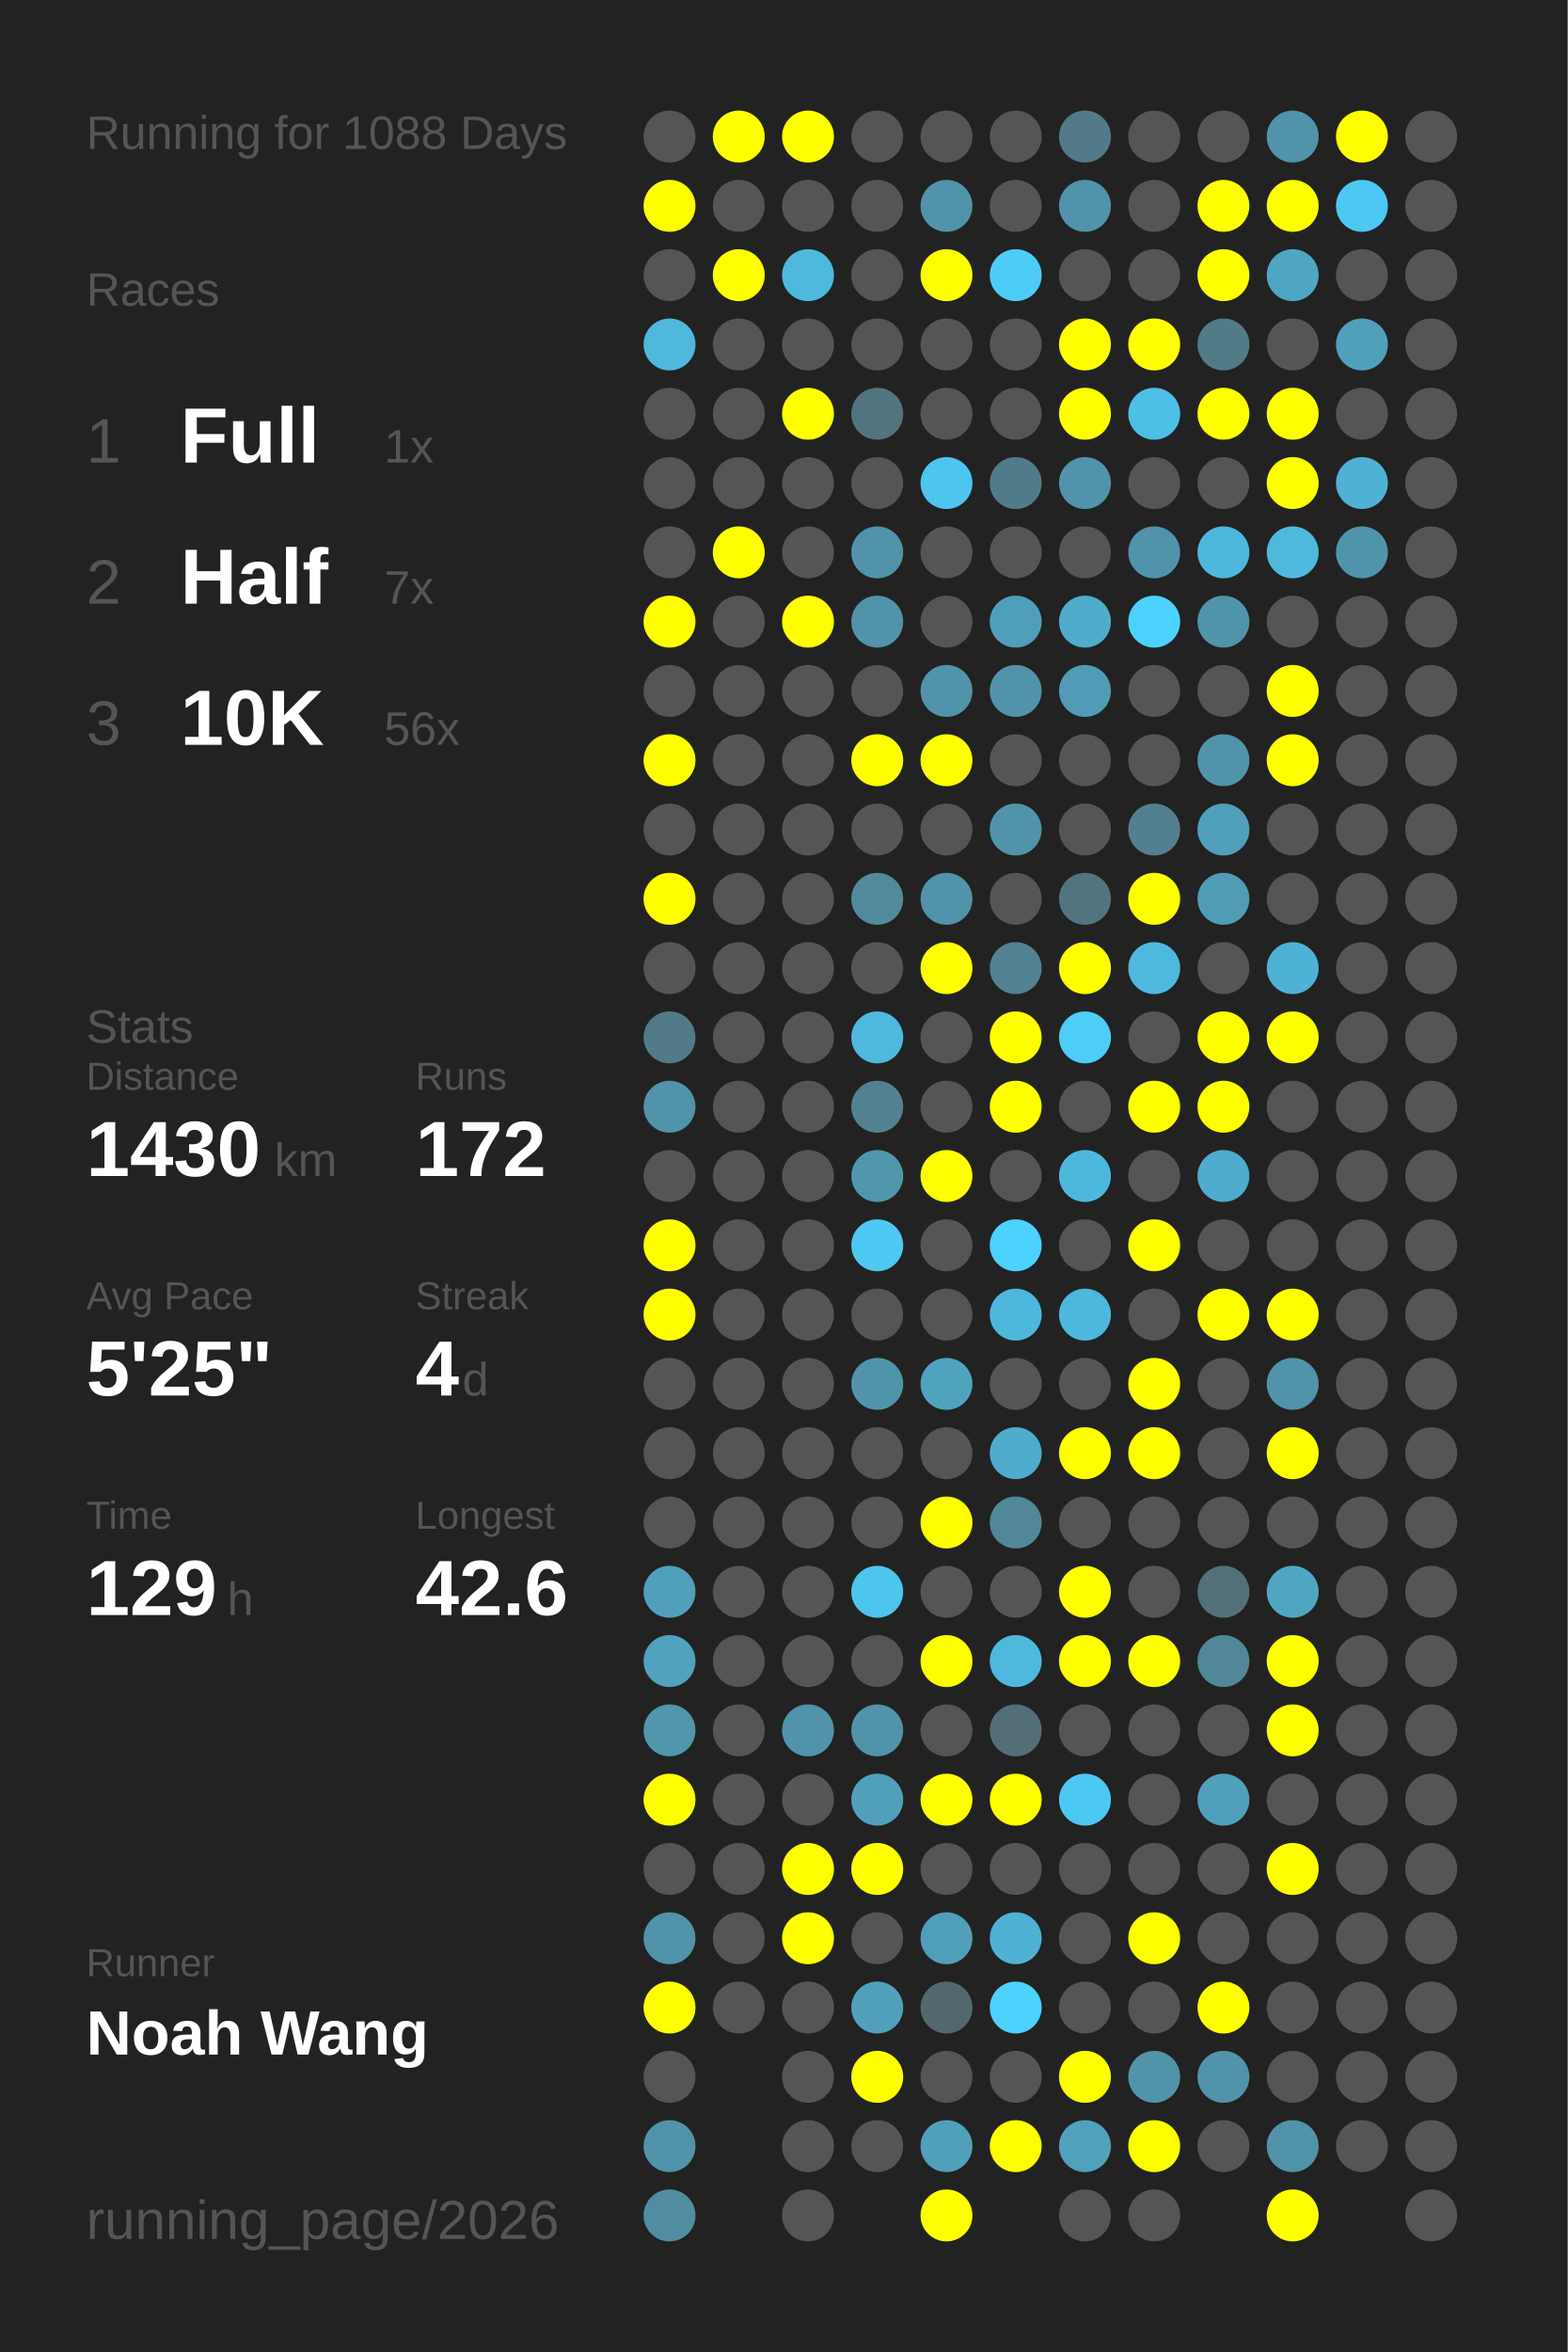
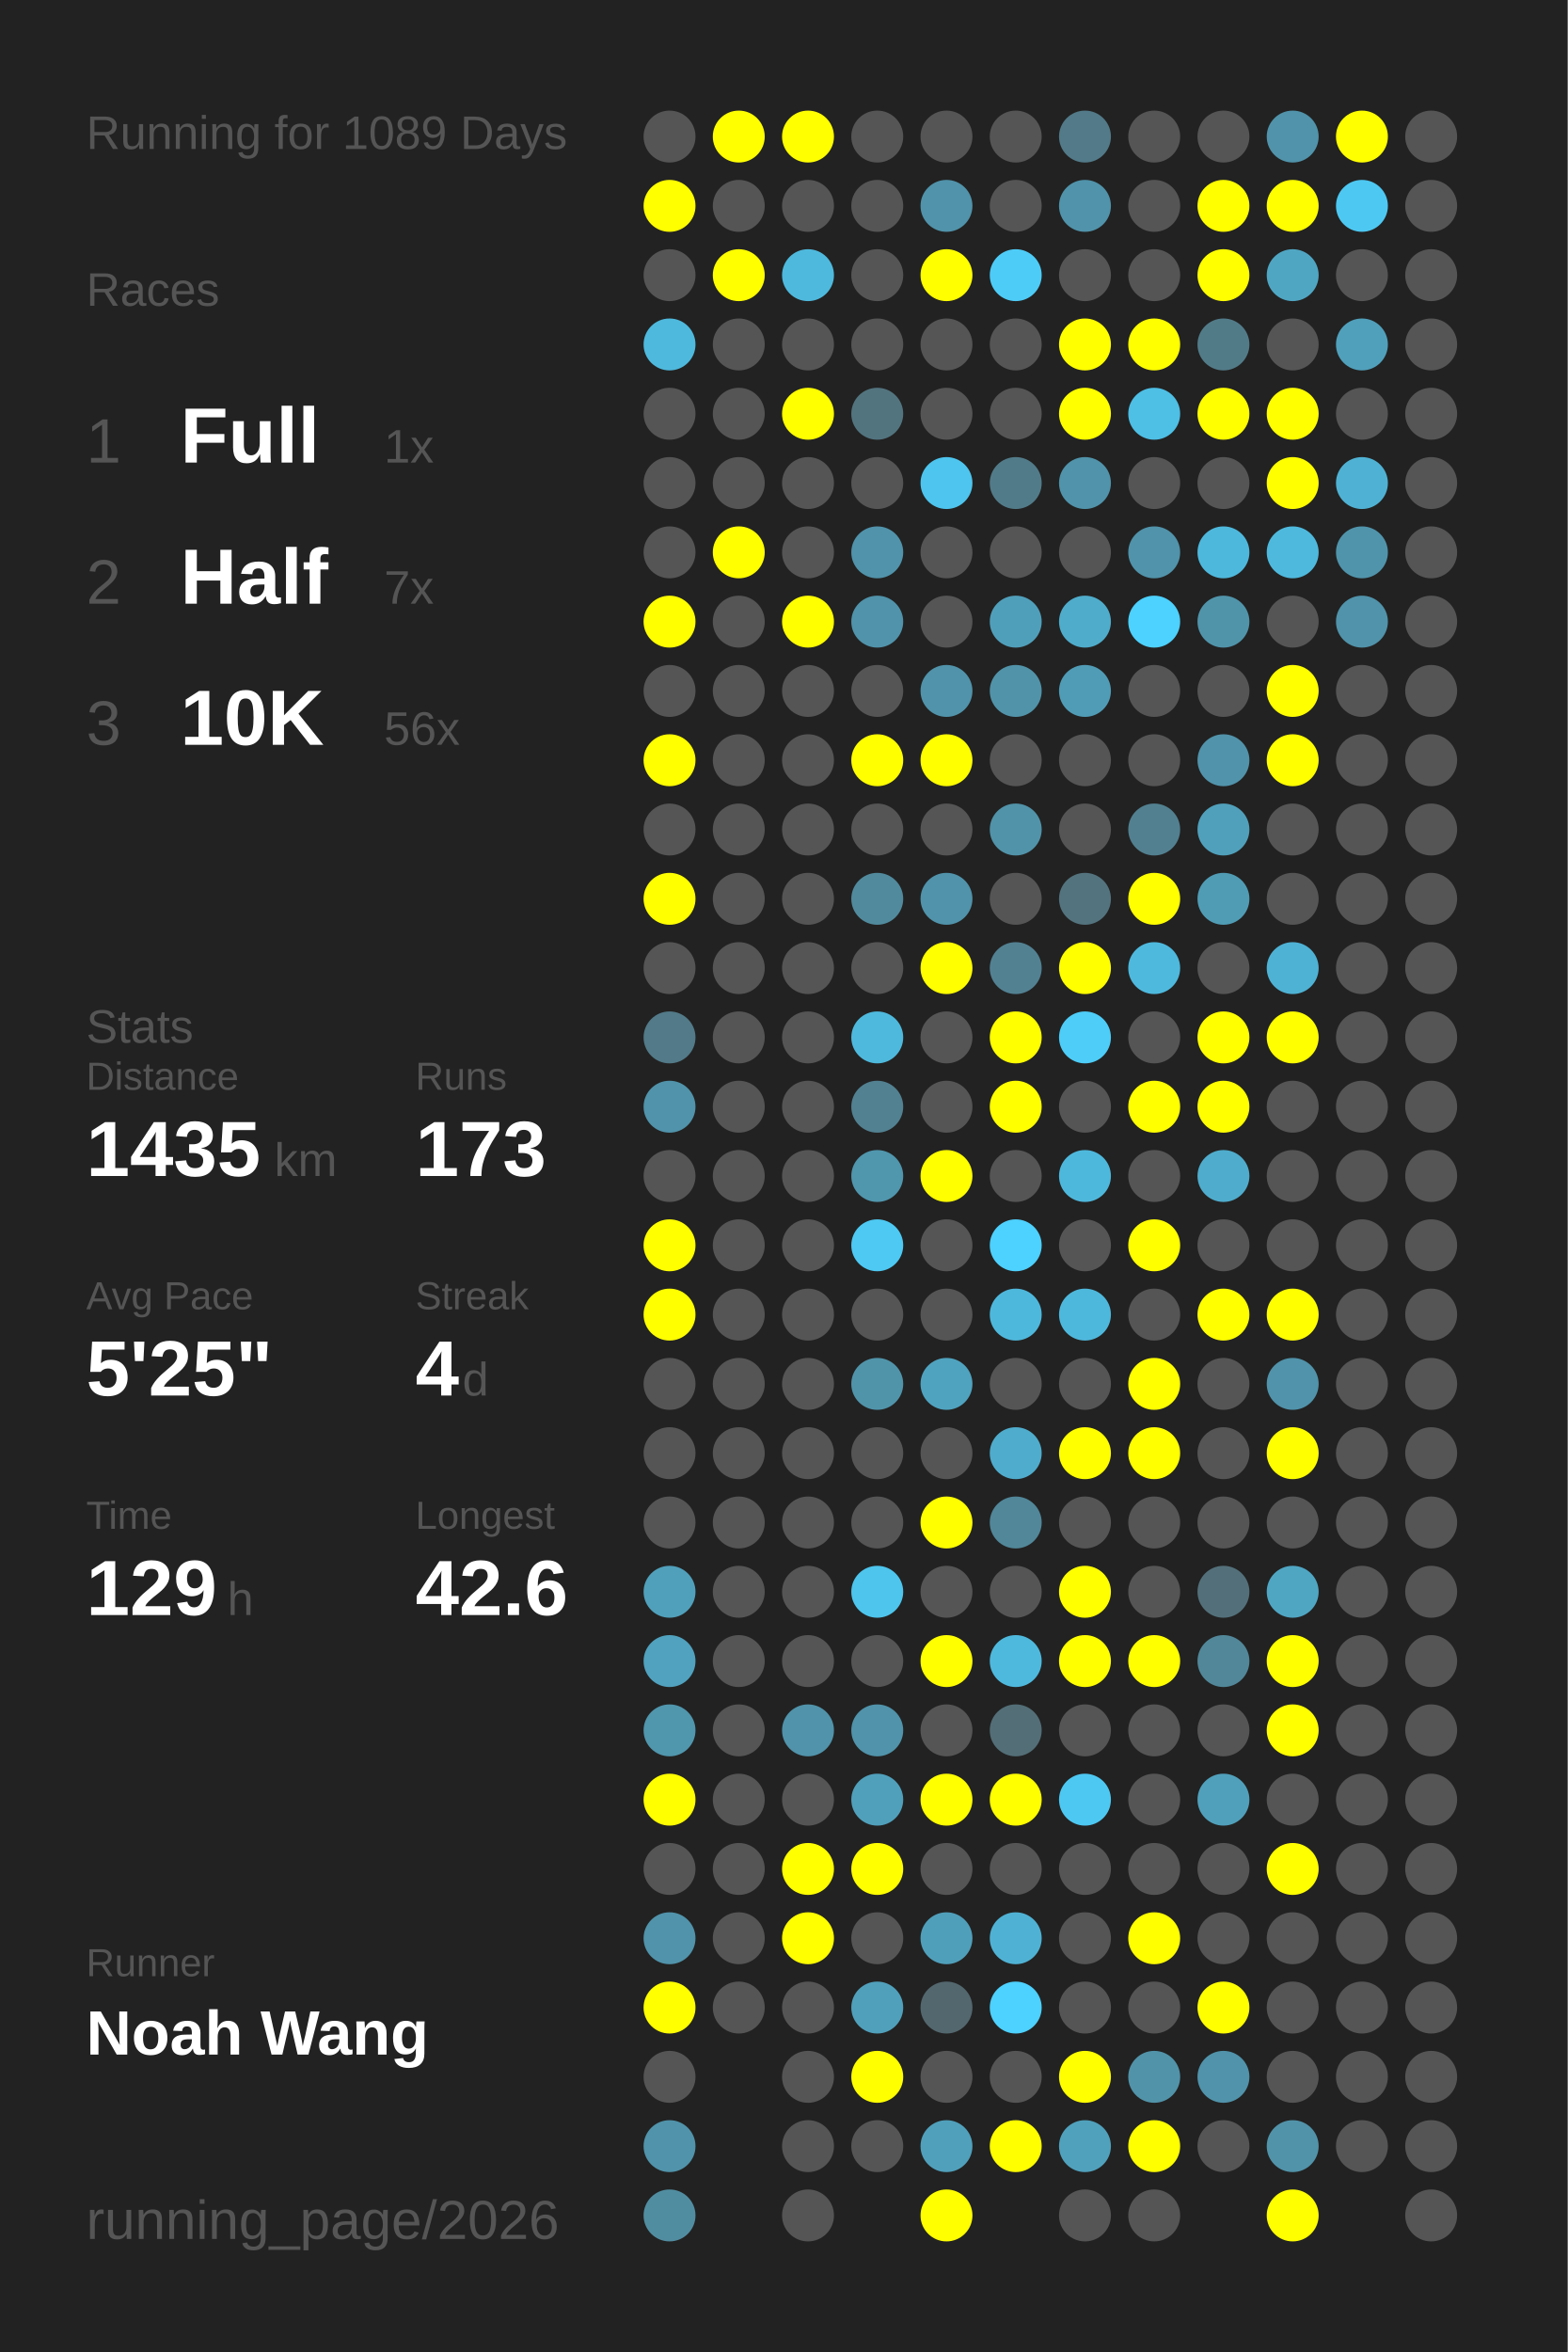
<svg xmlns="http://www.w3.org/2000/svg" baseProfile="full" height="300mm" version="1.1" viewBox="0,0,200,300" width="200mm">
  <defs />
  <rect fill="#222222" height="300" width="200" x="0" y="0" />
-   <text fill="#555555" style="font-size:6px; font-family:Arial;" x="11" y="19">Running for 1088 Days</text>
+   <text fill="#555555" style="font-size:6px; font-family:Arial;" x="11" y="19">Running for 1089 Days</text>
  <text fill="#555555" style="font-size:6px; font-family:Arial;" x="11" y="39">Races</text>
  <text fill="#555555" style="font-size:8px; font-family:Arial;" x="11" y="59">1</text>
  <text fill="#FFFFFF" style="font-size:10px; font-family:Arial; font-weight:bold;" x="23" y="59">Full</text>
  <text fill="#555555" style="font-size:6px; font-family:Arial;" x="49" y="59">1x</text>
  <text fill="#555555" style="font-size:8px; font-family:Arial;" x="11" y="77">2</text>
  <text fill="#FFFFFF" style="font-size:10px; font-family:Arial; font-weight:bold;" x="23" y="77">Half</text>
  <text fill="#555555" style="font-size:6px; font-family:Arial;" x="49" y="77">7x</text>
  <text fill="#555555" style="font-size:8px; font-family:Arial;" x="11" y="95">3</text>
  <text fill="#FFFFFF" style="font-size:10px; font-family:Arial; font-weight:bold;" x="23" y="95">10K</text>
  <text fill="#555555" style="font-size:6px; font-family:Arial;" x="49" y="95">56x</text>
  <text fill="#555555" style="font-size:6px; font-family:Arial;" x="11" y="133">Stats</text>
  <text fill="#555555" style="font-size:5px; font-family:Arial;" x="11" y="139">Distance</text>
-   <text fill="#FFFFFF" style="font-size:10px; font-family:Arial; font-weight:bold;" x="11" y="150">1430</text>
+   <text fill="#FFFFFF" style="font-size:10px; font-family:Arial; font-weight:bold;" x="11" y="150">1435</text>
  <text fill="#555555" style="font-size:6px; font-family:Arial;" x="35" y="150">km</text>
  <text fill="#555555" style="font-size:5px; font-family:Arial;" x="53" y="139">Runs</text>
-   <text fill="#FFFFFF" style="font-size:10px; font-family:Arial; font-weight:bold;" x="53" y="150">172</text>
+   <text fill="#FFFFFF" style="font-size:10px; font-family:Arial; font-weight:bold;" x="53" y="150">173</text>
  <text fill="#555555" style="font-size:5px; font-family:Arial;" x="11" y="167">Avg Pace</text>
  <text fill="#FFFFFF" style="font-size:10px; font-family:Arial; font-weight:bold;" x="11" y="178">5'25"</text>
  <text fill="#555555" style="font-size:5px; font-family:Arial;" x="53" y="167">Streak</text>
  <text fill="#FFFFFF" style="font-size:10px; font-family:Arial; font-weight:bold;" x="53" y="178">4</text>
  <text fill="#555555" style="font-size:6px; font-family:Arial;" x="59" y="178">d</text>
  <text fill="#555555" style="font-size:5px; font-family:Arial;" x="11" y="195">Time</text>
  <text fill="#FFFFFF" style="font-size:10px; font-family:Arial; font-weight:bold;" x="11" y="206">129</text>
  <text fill="#555555" style="font-size:6px; font-family:Arial;" x="29" y="206">h</text>
  <text fill="#555555" style="font-size:5px; font-family:Arial;" x="53" y="195">Longest</text>
  <text fill="#FFFFFF" style="font-size:10px; font-family:Arial; font-weight:bold;" x="53" y="206">42.6</text>
  <text fill="#555555" style="font-size:5px; font-family:Arial;" x="11" y="252.065">Runner</text>
  <text fill="#FFFFFF" style="font-size:8px; font-family:Arial; font-weight:bold;" x="11" y="262.065">Noah Wang</text>
  <text fill="#555555" style="font-size:7px; font-family:Arial;" x="11" y="285.581">running_page/2026</text>
  <circle cx="85.417" cy="17.419" fill="#555555" r="3.312" />
  <circle cx="85.417" cy="26.258" fill="#FFFF00" r="3.312" />
  <circle cx="85.417" cy="35.097" fill="#555555" r="3.312" />
  <circle cx="85.417" cy="43.935" fill="#4eb9dd" r="3.312" />
  <circle cx="85.417" cy="52.774" fill="#555555" r="3.312" />
  <circle cx="85.417" cy="61.613" fill="#555555" r="3.312" />
  <circle cx="85.417" cy="70.452" fill="#555555" r="3.312" />
  <circle cx="85.417" cy="79.29" fill="#FFFF00" r="3.312" />
  <circle cx="85.417" cy="88.129" fill="#555555" r="3.312" />
  <circle cx="85.417" cy="96.968" fill="#FFFF00" r="3.312" />
  <circle cx="85.417" cy="105.806" fill="#555555" r="3.312" />
  <circle cx="85.417" cy="114.645" fill="#FFFF00" r="3.312" />
  <circle cx="85.417" cy="123.484" fill="#555555" r="3.312" />
  <circle cx="85.417" cy="132.323" fill="#527a88" r="3.312" />
  <circle cx="85.417" cy="141.161" fill="#5093aa" r="3.312" />
  <circle cx="85.417" cy="150" fill="#555555" r="3.312" />
  <circle cx="85.417" cy="158.839" fill="#FFFF00" r="3.312" />
  <circle cx="85.417" cy="167.677" fill="#FFFF00" r="3.312" />
  <circle cx="85.417" cy="176.516" fill="#555555" r="3.312" />
  <circle cx="85.417" cy="185.355" fill="#555555" r="3.312" />
  <circle cx="85.417" cy="194.194" fill="#555555" r="3.312" />
  <circle cx="85.417" cy="203.032" fill="#50a0bb" r="3.312" />
  <circle cx="85.417" cy="211.871" fill="#50a2be" r="3.312" />
  <circle cx="85.417" cy="220.71" fill="#5096ad" r="3.312" />
  <circle cx="85.417" cy="229.548" fill="#FFFF00" r="3.312" />
  <circle cx="85.417" cy="238.387" fill="#555555" r="3.312" />
  <circle cx="85.417" cy="247.226" fill="#5093aa" r="3.312" />
  <circle cx="85.417" cy="256.065" fill="#FFFF00" r="3.312" />
  <circle cx="85.417" cy="264.903" fill="#555555" r="3.312" />
  <circle cx="85.417" cy="273.742" fill="#5093aa" r="3.312" />
  <circle cx="85.417" cy="282.581" fill="#518da1" r="3.312" />
  <circle cx="94.25" cy="17.419" fill="#FFFF00" r="3.312" />
  <circle cx="94.25" cy="26.258" fill="#555555" r="3.312" />
  <circle cx="94.25" cy="35.097" fill="#FFFF00" r="3.312" />
  <circle cx="94.25" cy="43.935" fill="#555555" r="3.312" />
  <circle cx="94.25" cy="52.774" fill="#555555" r="3.312" />
  <circle cx="94.25" cy="61.613" fill="#555555" r="3.312" />
  <circle cx="94.25" cy="70.452" fill="#FFFF00" r="3.312" />
  <circle cx="94.25" cy="79.29" fill="#555555" r="3.312" />
  <circle cx="94.25" cy="88.129" fill="#555555" r="3.312" />
  <circle cx="94.25" cy="96.968" fill="#555555" r="3.312" />
  <circle cx="94.25" cy="105.806" fill="#555555" r="3.312" />
  <circle cx="94.25" cy="114.645" fill="#555555" r="3.312" />
  <circle cx="94.25" cy="123.484" fill="#555555" r="3.312" />
  <circle cx="94.25" cy="132.323" fill="#555555" r="3.312" />
  <circle cx="94.25" cy="141.161" fill="#555555" r="3.312" />
  <circle cx="94.25" cy="150" fill="#555555" r="3.312" />
  <circle cx="94.25" cy="158.839" fill="#555555" r="3.312" />
  <circle cx="94.25" cy="167.677" fill="#555555" r="3.312" />
  <circle cx="94.25" cy="176.516" fill="#555555" r="3.312" />
  <circle cx="94.25" cy="185.355" fill="#555555" r="3.312" />
  <circle cx="94.25" cy="194.194" fill="#555555" r="3.312" />
  <circle cx="94.25" cy="203.032" fill="#555555" r="3.312" />
  <circle cx="94.25" cy="211.871" fill="#555555" r="3.312" />
  <circle cx="94.25" cy="220.71" fill="#555555" r="3.312" />
  <circle cx="94.25" cy="229.548" fill="#555555" r="3.312" />
  <circle cx="94.25" cy="238.387" fill="#555555" r="3.312" />
  <circle cx="94.25" cy="247.226" fill="#555555" r="3.312" />
  <circle cx="94.25" cy="256.065" fill="#555555" r="3.312" />
  <circle cx="103.083" cy="17.419" fill="#FFFF00" r="3.312" />
  <circle cx="103.083" cy="26.258" fill="#555555" r="3.312" />
  <circle cx="103.083" cy="35.097" fill="#4eb9dd" r="3.312" />
  <circle cx="103.083" cy="43.935" fill="#555555" r="3.312" />
  <circle cx="103.083" cy="52.774" fill="#FFFF00" r="3.312" />
  <circle cx="103.083" cy="61.613" fill="#555555" r="3.312" />
  <circle cx="103.083" cy="70.452" fill="#555555" r="3.312" />
  <circle cx="103.083" cy="79.29" fill="#FFFF00" r="3.312" />
  <circle cx="103.083" cy="88.129" fill="#555555" r="3.312" />
  <circle cx="103.083" cy="96.968" fill="#555555" r="3.312" />
  <circle cx="103.083" cy="105.806" fill="#555555" r="3.312" />
  <circle cx="103.083" cy="114.645" fill="#555555" r="3.312" />
  <circle cx="103.083" cy="123.484" fill="#555555" r="3.312" />
  <circle cx="103.083" cy="132.323" fill="#555555" r="3.312" />
  <circle cx="103.083" cy="141.161" fill="#555555" r="3.312" />
  <circle cx="103.083" cy="150" fill="#555555" r="3.312" />
  <circle cx="103.083" cy="158.839" fill="#555555" r="3.312" />
  <circle cx="103.083" cy="167.677" fill="#555555" r="3.312" />
  <circle cx="103.083" cy="176.516" fill="#555555" r="3.312" />
  <circle cx="103.083" cy="185.355" fill="#555555" r="3.312" />
  <circle cx="103.083" cy="194.194" fill="#555555" r="3.312" />
  <circle cx="103.083" cy="203.032" fill="#555555" r="3.312" />
  <circle cx="103.083" cy="211.871" fill="#555555" r="3.312" />
  <circle cx="103.083" cy="220.71" fill="#5093aa" r="3.312" />
  <circle cx="103.083" cy="229.548" fill="#555555" r="3.312" />
  <circle cx="103.083" cy="238.387" fill="#FFFF00" r="3.312" />
  <circle cx="103.083" cy="247.226" fill="#FFFF00" r="3.312" />
  <circle cx="103.083" cy="256.065" fill="#555555" r="3.312" />
  <circle cx="103.083" cy="264.903" fill="#555555" r="3.312" />
  <circle cx="103.083" cy="273.742" fill="#555555" r="3.312" />
  <circle cx="103.083" cy="282.581" fill="#555555" r="3.312" />
  <circle cx="111.917" cy="17.419" fill="#555555" r="3.312" />
  <circle cx="111.917" cy="26.258" fill="#555555" r="3.312" />
  <circle cx="111.917" cy="35.097" fill="#555555" r="3.312" />
  <circle cx="111.917" cy="43.935" fill="#555555" r="3.312" />
  <circle cx="111.917" cy="52.774" fill="#52747f" r="3.312" />
  <circle cx="111.917" cy="61.613" fill="#555555" r="3.312" />
  <circle cx="111.917" cy="70.452" fill="#5093aa" r="3.312" />
  <circle cx="111.917" cy="79.29" fill="#5093aa" r="3.312" />
  <circle cx="111.917" cy="88.129" fill="#555555" r="3.312" />
  <circle cx="111.917" cy="96.968" fill="#FFFF00" r="3.312" />
  <circle cx="111.917" cy="105.806" fill="#555555" r="3.312" />
  <circle cx="111.917" cy="114.645" fill="#518a9d" r="3.312" />
  <circle cx="111.917" cy="123.484" fill="#555555" r="3.312" />
  <circle cx="111.917" cy="132.323" fill="#4eb9dd" r="3.312" />
  <circle cx="111.917" cy="141.161" fill="#528191" r="3.312" />
  <circle cx="111.917" cy="150" fill="#5096ad" r="3.312" />
  <circle cx="111.917" cy="158.839" fill="#4dc9f3" r="3.312" />
  <circle cx="111.917" cy="167.677" fill="#555555" r="3.312" />
  <circle cx="111.917" cy="176.516" fill="#5094aa" r="3.312" />
  <circle cx="111.917" cy="185.355" fill="#555555" r="3.312" />
  <circle cx="111.917" cy="194.194" fill="#555555" r="3.312" />
  <circle cx="111.917" cy="203.032" fill="#4dc5ed" r="3.312" />
  <circle cx="111.917" cy="211.871" fill="#555555" r="3.312" />
  <circle cx="111.917" cy="220.71" fill="#5093aa" r="3.312" />
  <circle cx="111.917" cy="229.548" fill="#50a0bb" r="3.312" />
  <circle cx="111.917" cy="238.387" fill="#FFFF00" r="3.312" />
  <circle cx="111.917" cy="247.226" fill="#555555" r="3.312" />
  <circle cx="111.917" cy="256.065" fill="#50a0bb" r="3.312" />
  <circle cx="111.917" cy="264.903" fill="#FFFF00" r="3.312" />
  <circle cx="111.917" cy="273.742" fill="#555555" r="3.312" />
  <circle cx="120.75" cy="17.419" fill="#555555" r="3.312" />
  <circle cx="120.75" cy="26.258" fill="#5093aa" r="3.312" />
  <circle cx="120.75" cy="35.097" fill="#FFFF00" r="3.312" />
  <circle cx="120.75" cy="43.935" fill="#555555" r="3.312" />
  <circle cx="120.75" cy="52.774" fill="#555555" r="3.312" />
  <circle cx="120.75" cy="61.613" fill="#4dc5ee" r="3.312" />
  <circle cx="120.75" cy="70.452" fill="#555555" r="3.312" />
  <circle cx="120.75" cy="79.29" fill="#555555" r="3.312" />
  <circle cx="120.75" cy="88.129" fill="#5093aa" r="3.312" />
  <circle cx="120.75" cy="96.968" fill="#FFFF00" r="3.312" />
  <circle cx="120.75" cy="105.806" fill="#555555" r="3.312" />
  <circle cx="120.75" cy="114.645" fill="#5093aa" r="3.312" />
  <circle cx="120.75" cy="123.484" fill="#FFFF00" r="3.312" />
  <circle cx="120.75" cy="132.323" fill="#555555" r="3.312" />
  <circle cx="120.75" cy="141.161" fill="#555555" r="3.312" />
  <circle cx="120.75" cy="150" fill="#FFFF00" r="3.312" />
  <circle cx="120.75" cy="158.839" fill="#555555" r="3.312" />
  <circle cx="120.75" cy="167.677" fill="#555555" r="3.312" />
  <circle cx="120.75" cy="176.516" fill="#4fa3bf" r="3.312" />
  <circle cx="120.75" cy="185.355" fill="#555555" r="3.312" />
  <circle cx="120.75" cy="194.194" fill="#FFFF00" r="3.312" />
  <circle cx="120.75" cy="203.032" fill="#555555" r="3.312" />
  <circle cx="120.75" cy="211.871" fill="#FFFF00" r="3.312" />
  <circle cx="120.75" cy="220.71" fill="#555555" r="3.312" />
  <circle cx="120.75" cy="229.548" fill="#FFFF00" r="3.312" />
  <circle cx="120.75" cy="238.387" fill="#555555" r="3.312" />
  <circle cx="120.75" cy="247.226" fill="#509fba" r="3.312" />
  <circle cx="120.75" cy="256.065" fill="#53676e" r="3.312" />
  <circle cx="120.75" cy="264.903" fill="#555555" r="3.312" />
  <circle cx="120.75" cy="273.742" fill="#50a0bb" r="3.312" />
  <circle cx="120.75" cy="282.581" fill="#FFFF00" r="3.312" />
  <circle cx="129.583" cy="17.419" fill="#555555" r="3.312" />
  <circle cx="129.583" cy="26.258" fill="#555555" r="3.312" />
  <circle cx="129.583" cy="35.097" fill="#4dccf7" r="3.312" />
  <circle cx="129.583" cy="43.935" fill="#555555" r="3.312" />
  <circle cx="129.583" cy="52.774" fill="#555555" r="3.312" />
  <circle cx="129.583" cy="61.613" fill="#527b89" r="3.312" />
  <circle cx="129.583" cy="70.452" fill="#555555" r="3.312" />
  <circle cx="129.583" cy="79.29" fill="#509fba" r="3.312" />
  <circle cx="129.583" cy="88.129" fill="#5193a9" r="3.312" />
  <circle cx="129.583" cy="96.968" fill="#555555" r="3.312" />
  <circle cx="129.583" cy="105.806" fill="#5193a9" r="3.312" />
  <circle cx="129.583" cy="114.645" fill="#555555" r="3.312" />
  <circle cx="129.583" cy="123.484" fill="#528192" r="3.312" />
  <circle cx="129.583" cy="132.323" fill="#FFFF00" r="3.312" />
  <circle cx="129.583" cy="141.161" fill="#FFFF00" r="3.312" />
  <circle cx="129.583" cy="150" fill="#555555" r="3.312" />
  <circle cx="129.583" cy="158.839" fill="#4dd1fe" r="3.312" />
  <circle cx="129.583" cy="167.677" fill="#4eb8dc" r="3.312" />
  <circle cx="129.583" cy="176.516" fill="#555555" r="3.312" />
  <circle cx="129.583" cy="185.355" fill="#4faccc" r="3.312" />
  <circle cx="129.583" cy="194.194" fill="#518799" r="3.312" />
  <circle cx="129.583" cy="203.032" fill="#555555" r="3.312" />
  <circle cx="129.583" cy="211.871" fill="#4eb9dd" r="3.312" />
  <circle cx="129.583" cy="220.71" fill="#536e77" r="3.312" />
  <circle cx="129.583" cy="229.548" fill="#FFFF00" r="3.312" />
  <circle cx="129.583" cy="238.387" fill="#555555" r="3.312" />
  <circle cx="129.583" cy="247.226" fill="#4fb2d4" r="3.312" />
  <circle cx="129.583" cy="256.065" fill="#4dd1fe" r="3.312" />
  <circle cx="129.583" cy="264.903" fill="#555555" r="3.312" />
  <circle cx="129.583" cy="273.742" fill="#FFFF00" r="3.312" />
  <circle cx="138.417" cy="17.419" fill="#527a88" r="3.312" />
  <circle cx="138.417" cy="26.258" fill="#5093aa" r="3.312" />
  <circle cx="138.417" cy="35.097" fill="#555555" r="3.312" />
  <circle cx="138.417" cy="43.935" fill="#FFFF00" r="3.312" />
  <circle cx="138.417" cy="52.774" fill="#FFFF00" r="3.312" />
  <circle cx="138.417" cy="61.613" fill="#5093aa" r="3.312" />
  <circle cx="138.417" cy="70.452" fill="#555555" r="3.312" />
  <circle cx="138.417" cy="79.29" fill="#4faccb" r="3.312" />
  <circle cx="138.417" cy="88.129" fill="#509cb6" r="3.312" />
  <circle cx="138.417" cy="96.968" fill="#555555" r="3.312" />
  <circle cx="138.417" cy="105.806" fill="#555555" r="3.312" />
  <circle cx="138.417" cy="114.645" fill="#53737e" r="3.312" />
  <circle cx="138.417" cy="123.484" fill="#FFFF00" r="3.312" />
  <circle cx="138.417" cy="132.323" fill="#4dcdf8" r="3.312" />
  <circle cx="138.417" cy="141.161" fill="#555555" r="3.312" />
  <circle cx="138.417" cy="150" fill="#4eb8dc" r="3.312" />
  <circle cx="138.417" cy="158.839" fill="#555555" r="3.312" />
  <circle cx="138.417" cy="167.677" fill="#4eb8dc" r="3.312" />
  <circle cx="138.417" cy="176.516" fill="#555555" r="3.312" />
  <circle cx="138.417" cy="185.355" fill="#FFFF00" r="3.312" />
  <circle cx="138.417" cy="194.194" fill="#555555" r="3.312" />
  <circle cx="138.417" cy="203.032" fill="#FFFF00" r="3.312" />
  <circle cx="138.417" cy="211.871" fill="#FFFF00" r="3.312" />
  <circle cx="138.417" cy="220.71" fill="#555555" r="3.312" />
  <circle cx="138.417" cy="229.548" fill="#4dc8f2" r="3.312" />
  <circle cx="138.417" cy="238.387" fill="#555555" r="3.312" />
  <circle cx="138.417" cy="247.226" fill="#555555" r="3.312" />
  <circle cx="138.417" cy="256.065" fill="#555555" r="3.312" />
  <circle cx="138.417" cy="264.903" fill="#FFFF00" r="3.312" />
  <circle cx="138.417" cy="273.742" fill="#50a1bc" r="3.312" />
  <circle cx="138.417" cy="282.581" fill="#555555" r="3.312" />
  <circle cx="147.25" cy="17.419" fill="#555555" r="3.312" />
  <circle cx="147.25" cy="26.258" fill="#555555" r="3.312" />
  <circle cx="147.25" cy="35.097" fill="#555555" r="3.312" />
  <circle cx="147.25" cy="43.935" fill="#FFFF00" r="3.312" />
  <circle cx="147.25" cy="52.774" fill="#4ebfe5" r="3.312" />
  <circle cx="147.25" cy="61.613" fill="#555555" r="3.312" />
  <circle cx="147.25" cy="70.452" fill="#5093aa" r="3.312" />
  <circle cx="147.25" cy="79.29" fill="#4dd1fe" r="3.312" />
  <circle cx="147.25" cy="88.129" fill="#555555" r="3.312" />
  <circle cx="147.25" cy="96.968" fill="#555555" r="3.312" />
  <circle cx="147.25" cy="105.806" fill="#528090" r="3.312" />
  <circle cx="147.25" cy="114.645" fill="#FFFF00" r="3.312" />
  <circle cx="147.25" cy="123.484" fill="#4eb9dd" r="3.312" />
  <circle cx="147.25" cy="132.323" fill="#555555" r="3.312" />
  <circle cx="147.25" cy="141.161" fill="#FFFF00" r="3.312" />
  <circle cx="147.25" cy="150" fill="#555555" r="3.312" />
  <circle cx="147.25" cy="158.839" fill="#FFFF00" r="3.312" />
  <circle cx="147.25" cy="167.677" fill="#555555" r="3.312" />
  <circle cx="147.25" cy="176.516" fill="#FFFF00" r="3.312" />
  <circle cx="147.25" cy="185.355" fill="#FFFF00" r="3.312" />
  <circle cx="147.25" cy="194.194" fill="#555555" r="3.312" />
  <circle cx="147.25" cy="203.032" fill="#555555" r="3.312" />
  <circle cx="147.25" cy="211.871" fill="#FFFF00" r="3.312" />
  <circle cx="147.25" cy="220.71" fill="#555555" r="3.312" />
  <circle cx="147.25" cy="229.548" fill="#555555" r="3.312" />
  <circle cx="147.25" cy="238.387" fill="#555555" r="3.312" />
  <circle cx="147.25" cy="247.226" fill="#FFFF00" r="3.312" />
  <circle cx="147.25" cy="256.065" fill="#555555" r="3.312" />
  <circle cx="147.25" cy="264.903" fill="#5193a9" r="3.312" />
  <circle cx="147.25" cy="273.742" fill="#FFFF00" r="3.312" />
  <circle cx="147.25" cy="282.581" fill="#555555" r="3.312" />
  <circle cx="156.083" cy="17.419" fill="#555555" r="3.312" />
  <circle cx="156.083" cy="26.258" fill="#FFFF00" r="3.312" />
  <circle cx="156.083" cy="35.097" fill="#FFFF00" r="3.312" />
  <circle cx="156.083" cy="43.935" fill="#527b88" r="3.312" />
  <circle cx="156.083" cy="52.774" fill="#FFFF00" r="3.312" />
  <circle cx="156.083" cy="61.613" fill="#555555" r="3.312" />
  <circle cx="156.083" cy="70.452" fill="#4eb8dc" r="3.312" />
  <circle cx="156.083" cy="79.29" fill="#5094aa" r="3.312" />
  <circle cx="156.083" cy="88.129" fill="#555555" r="3.312" />
  <circle cx="156.083" cy="96.968" fill="#5193aa" r="3.312" />
  <circle cx="156.083" cy="105.806" fill="#50a0bb" r="3.312" />
  <circle cx="156.083" cy="114.645" fill="#509cb5" r="3.312" />
  <circle cx="156.083" cy="123.484" fill="#555555" r="3.312" />
  <circle cx="156.083" cy="132.323" fill="#FFFF00" r="3.312" />
  <circle cx="156.083" cy="141.161" fill="#FFFF00" r="3.312" />
  <circle cx="156.083" cy="150" fill="#4faccc" r="3.312" />
  <circle cx="156.083" cy="158.839" fill="#555555" r="3.312" />
  <circle cx="156.083" cy="167.677" fill="#FFFF00" r="3.312" />
  <circle cx="156.083" cy="176.516" fill="#555555" r="3.312" />
  <circle cx="156.083" cy="185.355" fill="#555555" r="3.312" />
  <circle cx="156.083" cy="194.194" fill="#555555" r="3.312" />
  <circle cx="156.083" cy="203.032" fill="#53707a" r="3.312" />
  <circle cx="156.083" cy="211.871" fill="#518799" r="3.312" />
  <circle cx="156.083" cy="220.71" fill="#555555" r="3.312" />
  <circle cx="156.083" cy="229.548" fill="#50a0bb" r="3.312" />
  <circle cx="156.083" cy="238.387" fill="#555555" r="3.312" />
  <circle cx="156.083" cy="247.226" fill="#555555" r="3.312" />
  <circle cx="156.083" cy="256.065" fill="#FFFF00" r="3.312" />
  <circle cx="156.083" cy="264.903" fill="#5093aa" r="3.312" />
  <circle cx="156.083" cy="273.742" fill="#555555" r="3.312" />
  <circle cx="164.917" cy="17.419" fill="#5093aa" r="3.312" />
  <circle cx="164.917" cy="26.258" fill="#FFFF00" r="3.312" />
  <circle cx="164.917" cy="35.097" fill="#4fa6c3" r="3.312" />
  <circle cx="164.917" cy="43.935" fill="#555555" r="3.312" />
  <circle cx="164.917" cy="52.774" fill="#FFFF00" r="3.312" />
  <circle cx="164.917" cy="61.613" fill="#FFFF00" r="3.312" />
  <circle cx="164.917" cy="70.452" fill="#4eb9dd" r="3.312" />
  <circle cx="164.917" cy="79.29" fill="#555555" r="3.312" />
  <circle cx="164.917" cy="88.129" fill="#FFFF00" r="3.312" />
  <circle cx="164.917" cy="96.968" fill="#FFFF00" r="3.312" />
  <circle cx="164.917" cy="105.806" fill="#555555" r="3.312" />
  <circle cx="164.917" cy="114.645" fill="#555555" r="3.312" />
  <circle cx="164.917" cy="123.484" fill="#4eb2d4" r="3.312" />
  <circle cx="164.917" cy="132.323" fill="#FFFF00" r="3.312" />
  <circle cx="164.917" cy="141.161" fill="#555555" r="3.312" />
  <circle cx="164.917" cy="150" fill="#555555" r="3.312" />
  <circle cx="164.917" cy="158.839" fill="#555555" r="3.312" />
  <circle cx="164.917" cy="167.677" fill="#FFFF00" r="3.312" />
  <circle cx="164.917" cy="176.516" fill="#5093aa" r="3.312" />
  <circle cx="164.917" cy="185.355" fill="#FFFF00" r="3.312" />
  <circle cx="164.917" cy="194.194" fill="#555555" r="3.312" />
  <circle cx="164.917" cy="203.032" fill="#4fa6c3" r="3.312" />
  <circle cx="164.917" cy="211.871" fill="#FFFF00" r="3.312" />
  <circle cx="164.917" cy="220.71" fill="#FFFF00" r="3.312" />
  <circle cx="164.917" cy="229.548" fill="#555555" r="3.312" />
  <circle cx="164.917" cy="238.387" fill="#FFFF00" r="3.312" />
  <circle cx="164.917" cy="247.226" fill="#555555" r="3.312" />
  <circle cx="164.917" cy="256.065" fill="#555555" r="3.312" />
  <circle cx="164.917" cy="264.903" fill="#555555" r="3.312" />
  <circle cx="164.917" cy="273.742" fill="#5193a9" r="3.312" />
  <circle cx="164.917" cy="282.581" fill="#FFFF00" r="3.312" />
  <circle cx="173.75" cy="17.419" fill="#FFFF00" r="3.312" />
  <circle cx="173.75" cy="26.258" fill="#4dc8f2" r="3.312" />
  <circle cx="173.75" cy="35.097" fill="#555555" r="3.312" />
  <circle cx="173.75" cy="43.935" fill="#50a0bb" r="3.312" />
  <circle cx="173.75" cy="52.774" fill="#555555" r="3.312" />
  <circle cx="173.75" cy="61.613" fill="#4fb2d4" r="3.312" />
  <circle cx="173.75" cy="70.452" fill="#5094ab" r="3.312" />
-   <circle cx="173.75" cy="79.29" fill="#555555" r="3.312" />
+   <circle cx="173.75" cy="79.29" fill="#5093aa" r="3.312" />
  <circle cx="173.75" cy="88.129" fill="#555555" r="3.312" />
  <circle cx="173.75" cy="96.968" fill="#555555" r="3.312" />
  <circle cx="173.75" cy="105.806" fill="#555555" r="3.312" />
  <circle cx="173.75" cy="114.645" fill="#555555" r="3.312" />
  <circle cx="173.75" cy="123.484" fill="#555555" r="3.312" />
  <circle cx="173.75" cy="132.323" fill="#555555" r="3.312" />
  <circle cx="173.75" cy="141.161" fill="#555555" r="3.312" />
  <circle cx="173.75" cy="150" fill="#555555" r="3.312" />
  <circle cx="173.75" cy="158.839" fill="#555555" r="3.312" />
  <circle cx="173.75" cy="167.677" fill="#555555" r="3.312" />
  <circle cx="173.75" cy="176.516" fill="#555555" r="3.312" />
  <circle cx="173.75" cy="185.355" fill="#555555" r="3.312" />
  <circle cx="173.75" cy="194.194" fill="#555555" r="3.312" />
  <circle cx="173.75" cy="203.032" fill="#555555" r="3.312" />
  <circle cx="173.75" cy="211.871" fill="#555555" r="3.312" />
  <circle cx="173.75" cy="220.71" fill="#555555" r="3.312" />
  <circle cx="173.75" cy="229.548" fill="#555555" r="3.312" />
  <circle cx="173.75" cy="238.387" fill="#555555" r="3.312" />
  <circle cx="173.75" cy="247.226" fill="#555555" r="3.312" />
  <circle cx="173.75" cy="256.065" fill="#555555" r="3.312" />
  <circle cx="173.75" cy="264.903" fill="#555555" r="3.312" />
  <circle cx="173.75" cy="273.742" fill="#555555" r="3.312" />
  <circle cx="182.583" cy="17.419" fill="#555555" r="3.312" />
  <circle cx="182.583" cy="26.258" fill="#555555" r="3.312" />
  <circle cx="182.583" cy="35.097" fill="#555555" r="3.312" />
  <circle cx="182.583" cy="43.935" fill="#555555" r="3.312" />
  <circle cx="182.583" cy="52.774" fill="#555555" r="3.312" />
  <circle cx="182.583" cy="61.613" fill="#555555" r="3.312" />
  <circle cx="182.583" cy="70.452" fill="#555555" r="3.312" />
  <circle cx="182.583" cy="79.29" fill="#555555" r="3.312" />
  <circle cx="182.583" cy="88.129" fill="#555555" r="3.312" />
  <circle cx="182.583" cy="96.968" fill="#555555" r="3.312" />
  <circle cx="182.583" cy="105.806" fill="#555555" r="3.312" />
  <circle cx="182.583" cy="114.645" fill="#555555" r="3.312" />
  <circle cx="182.583" cy="123.484" fill="#555555" r="3.312" />
  <circle cx="182.583" cy="132.323" fill="#555555" r="3.312" />
  <circle cx="182.583" cy="141.161" fill="#555555" r="3.312" />
  <circle cx="182.583" cy="150" fill="#555555" r="3.312" />
  <circle cx="182.583" cy="158.839" fill="#555555" r="3.312" />
  <circle cx="182.583" cy="167.677" fill="#555555" r="3.312" />
  <circle cx="182.583" cy="176.516" fill="#555555" r="3.312" />
  <circle cx="182.583" cy="185.355" fill="#555555" r="3.312" />
  <circle cx="182.583" cy="194.194" fill="#555555" r="3.312" />
  <circle cx="182.583" cy="203.032" fill="#555555" r="3.312" />
  <circle cx="182.583" cy="211.871" fill="#555555" r="3.312" />
  <circle cx="182.583" cy="220.71" fill="#555555" r="3.312" />
  <circle cx="182.583" cy="229.548" fill="#555555" r="3.312" />
  <circle cx="182.583" cy="238.387" fill="#555555" r="3.312" />
  <circle cx="182.583" cy="247.226" fill="#555555" r="3.312" />
  <circle cx="182.583" cy="256.065" fill="#555555" r="3.312" />
  <circle cx="182.583" cy="264.903" fill="#555555" r="3.312" />
  <circle cx="182.583" cy="273.742" fill="#555555" r="3.312" />
  <circle cx="182.583" cy="282.581" fill="#555555" r="3.312" />
</svg>
